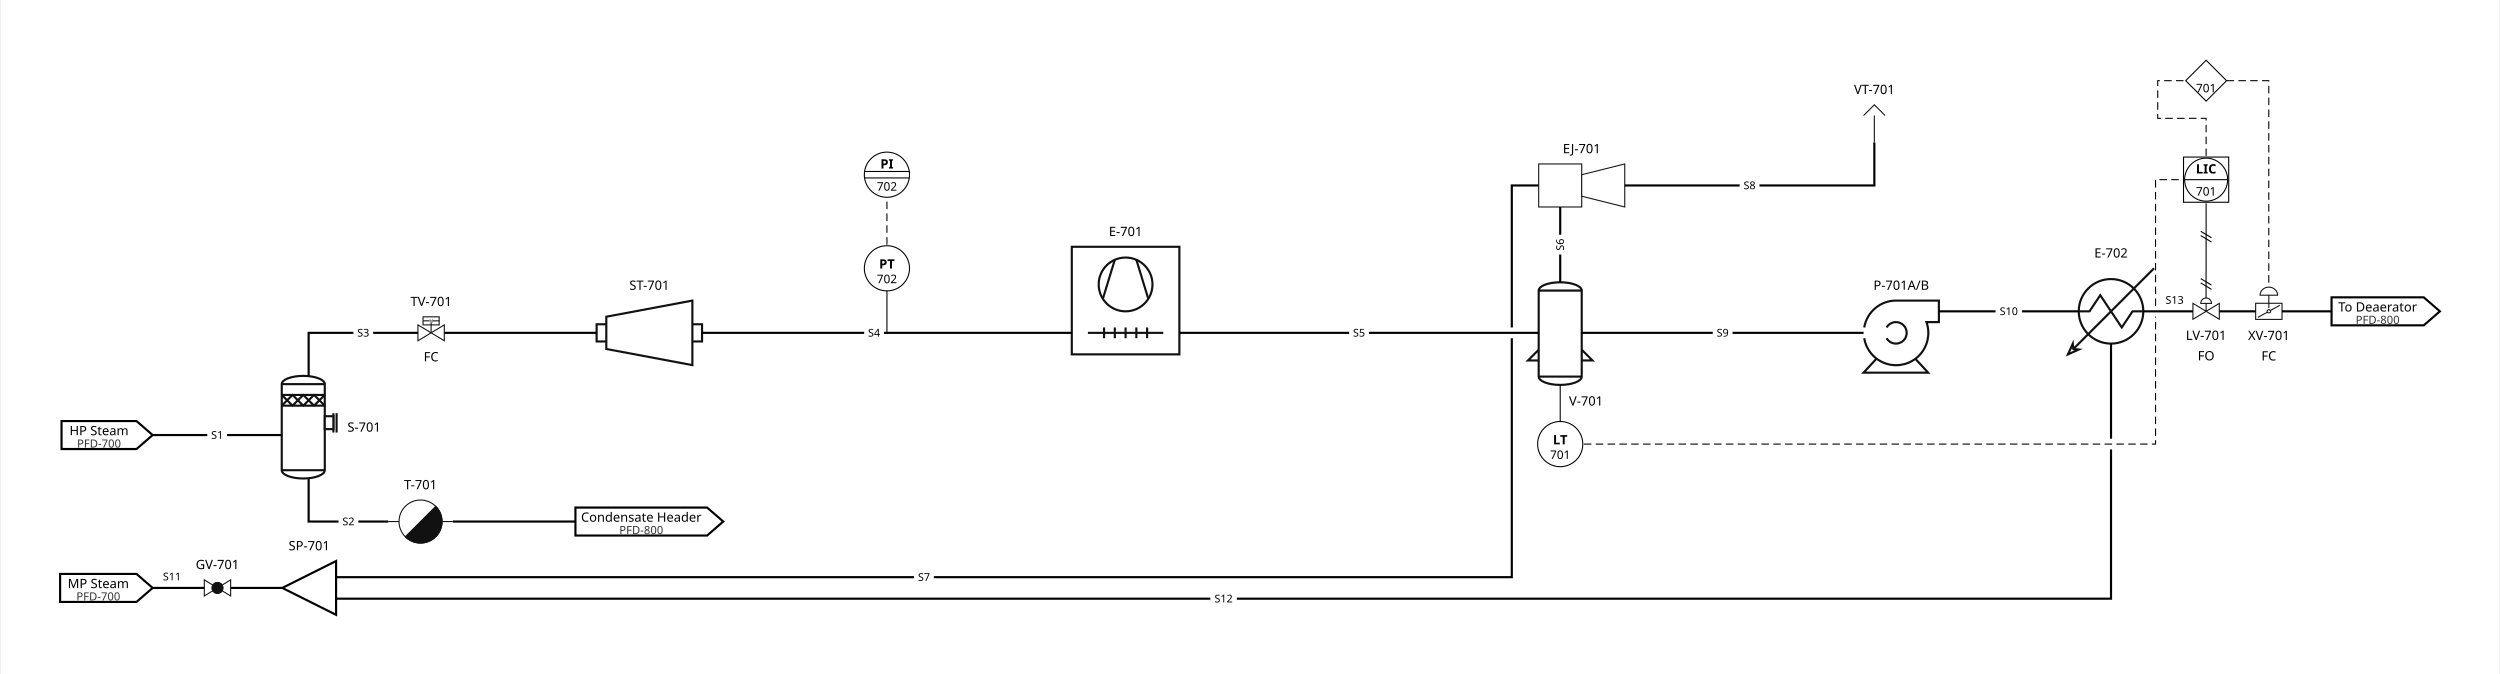
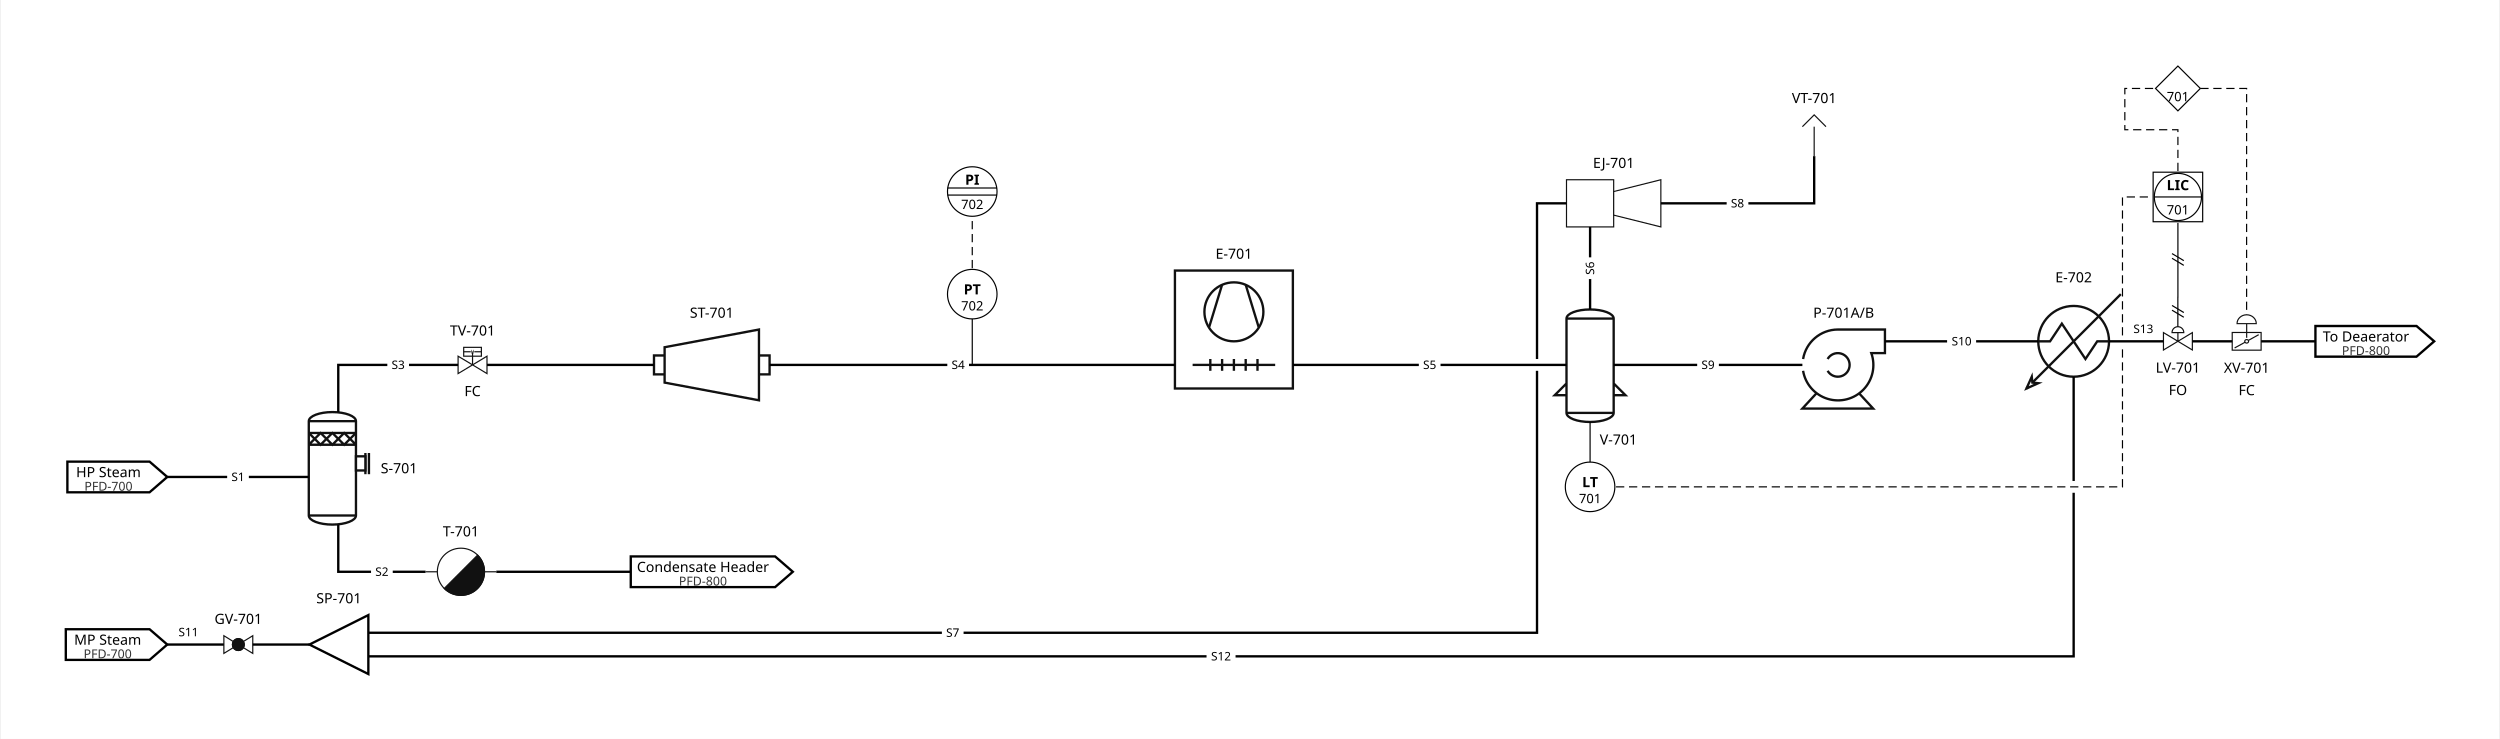
- <svg xmlns="http://www.w3.org/2000/svg" width="2322" height="626" viewBox="-5.0 69.6 2322.1 626.5">
-   <rect x="-5.0" y="69.6" width="2322.1" height="626.5" fill="white" />
+ <svg xmlns="http://www.w3.org/2000/svg" width="2118" height="626" viewBox="-5.0 69.6 2118.1 626.5">
+   <rect x="-5.0" y="69.6" width="2118.1" height="626.5" fill="white" />
  <defs>
    <symbol id="sym_ejector" viewBox="0 0 80.0 40.0" overflow="visible">
      <rect x="0.0" y="0.0" width="40.0" height="40.0" fill="white" stroke="#111" stroke-width="1" />
      <path d="M 40.0 10.0 L 80.0 0.0 L 80.0 40.0 L 40.0 30.0 Z" fill="white" stroke="#111" stroke-width="1" />
    </symbol>
    <symbol id="sym_fitting_steam_trap" viewBox="0 0 60.0 40.0" overflow="visible">
      <path d="M 0 20 L 10 20 M 50 20 L 60 20" fill="none" stroke="#111" stroke-width="1" />
      <circle cx="30" cy="20" r="20" fill="white" stroke="#111" stroke-width="1" />
      <path d="M 15.858 34.142 A 20 20 0 0 0 44.142 34.142 A 20 20 0 0 0 44.142 5.858 Z" fill="#111" stroke="#111" stroke-width="1" />
    </symbol>
    <symbol id="sym_heater" viewBox="0 0 80.0 80.0" overflow="visible">
      <ellipse cx="40.0" cy="40.0" rx="30.0" ry="30.0" fill="white" stroke="#111" stroke-width="2.0" />
      <path d="M 10.0 40.0 L 20.0 40.0 L 30.0 25.0 L 50.0 55.0 L 60.0 40.0 L 70.0 40.0 M 80.0 0.0 L 0.0 80.0" fill="none" stroke="#111" stroke-width="2.0" />
      <path d="M 4.5 70.0 L 0.0 80.0 L 10.0 75.5 L 5.0 75.0 Z" fill="white" stroke="#111" stroke-width="2.0" />
    </symbol>
    <symbol id="sym_hex_air_cooled" viewBox="0 0 100.0 100.0" overflow="visible">
      <rect x="0.0" y="0.0" width="100.0" height="100.0" fill="white" stroke="#111" stroke-width="2.0" />
      <path d="M 40.0 75.0 L 40.0 85.0 M 60.0 75.0 L 60.0 85.0 M 70.0 75.0 L 70.0 85.0 M 50.0 75.0 L 50.0 85.0 M 30.0 75.0 L 30.0 85.0 M 15.0 80.0 L 85.0 80.0 M 60.0 12.0 L 71.0 48.0 M 40.0 12.0 L 29.0 48.0" fill="none" stroke="#111" stroke-width="2.0" />
      <ellipse cx="50.0" cy="35.0" rx="25.0" ry="25.0" fill="none" stroke="#111" stroke-width="2.0" />
    </symbol>
    <symbol id="sym_instrument" viewBox="0 0 44.0 44.0" overflow="visible">
      <circle cx="22" cy="22" r="21" fill="white" stroke="black" stroke-width="1" />
    </symbol>
    <symbol id="sym_instrument_aux" viewBox="0 0 44.0 44.0" overflow="visible">
      <circle cx="22" cy="22" r="21" fill="white" stroke="black" stroke-width="1" />
      <line x1="1" y1="19" x2="43" y2="19" stroke="black" stroke-width="1" />
      <line x1="1" y1="25" x2="43" y2="25" stroke="black" stroke-width="1" />
    </symbol>
    <symbol id="sym_instrument_interlock" viewBox="0 0 40.0 40.0" overflow="visible">
      <polygon points="20,1 39,20 20,39 1,20" fill="white" stroke="black" stroke-width="1" />
    </symbol>
    <symbol id="sym_instrument_shared" viewBox="0 0 44.0 44.0" overflow="visible">
      <rect x="1" y="1" width="42" height="42" fill="white" stroke="black" stroke-width="1" />
      <circle cx="22" cy="22" r="20" fill="none" stroke="black" stroke-width="1" />
      <line x1="2" y1="22" x2="42" y2="22" stroke="black" stroke-width="1" />
    </symbol>
    <symbol id="sym_pump" viewBox="0 0 70.0 67.0" overflow="visible">
      <path d="M 12.0 54.0 L 0.0 67.0 L 60.0 67.0 L 48.0 54.0" fill="white" stroke="#111" stroke-width="2.0" />
      <path d="M 0.6 25.0 A 30.0 30.0 0.0 0 1 30.0 0.0 L 70.0 0.0 L 70.0 20.0 L 58.45 20.0 A 30.0 30.0 0.0 0 1 51.859 50.83 A 30.0 30.0 0.0 0 1 21.341 58.742 A 30.0 30.0 0.0 0 1 0.6 35.0" fill="white" stroke="#111" stroke-width="2.0" />
      <path d="M 21.4 25.0 A 10.0 10.0 0.0 1 1 21.4 35.0" fill="none" stroke="#111" stroke-width="2.0" />
    </symbol>
    <symbol id="sym_separator_knockout" viewBox="0 0 51.0 95.4" overflow="visible">
      <path d="M 40.0 7.69 L 40.0 87.69 A 20.0 7.692 0.0 0 1 20.0 95.382 A 20.0 7.692 0.0 0 1 0.0 87.69 L 0.0 7.69 A 20.0 7.692 0.0 0 1 20.0 -0.002 A 20.0 7.692 0.0 0 1 40.0 7.69 Z" fill="white" stroke="#111" stroke-width="2.0" />
      <path d="M 0.0 7.69 L 40.0 7.69 M 0.0 87.69 L 40.0 87.69 M 0.0 17.69 L 40.0 17.69 M 0.0 27.69 L 40.0 27.69 M 0.0 17.69 L 10.0 27.69 L 20.0 17.69 L 30.0 27.69 L 40.0 17.69 M 48.0 34.69 L 48.0 52.69 M 51.0 34.69 L 51.0 52.69 M 0.0 27.69 L 10.0 17.69 L 20.0 27.69 L 30.0 17.69 L 40.0 27.69" fill="none" stroke="#111" stroke-width="2.0" />
      <rect x="40.0" y="37.5" width="8.0" height="12.0" fill="white" stroke="#111" stroke-width="2.0" />
    </symbol>
    <symbol id="sym_splitter" viewBox="0 0 50.0 50.0" overflow="visible">
      <polygon points="0,25 50,0 50,50" fill="none" stroke="black" stroke-width="2" />
    </symbol>
    <symbol id="sym_turbine" viewBox="0 0 98.0 60.0" overflow="visible">
      <path d="M 0.0 22.0 L 9.0 22.0 L 9.0 15.0 L 89.0 0.0 L 89.0 22.0 L 98.0 22.0 L 98.0 38.0 L 89.0 38.0 L 89.0 60.0 L 9.0 45.0 L 9.0 38.0 L 0.0 38.0 Z M 9.0 22.0 L 9.0 38.0 M 89.0 22.0 L 89.0 38.0" fill="white" stroke="#111" stroke-width="2.0" />
    </symbol>
    <symbol id="sym_valve_butterfly_pneumatic" viewBox="0 0 24.5 30.0" overflow="visible">
      <rect x="0" y="15" width="24.5" height="15" fill="white" stroke="#111" stroke-width="1" />
      <path d="M 12.25 7.5 L 12.25 19.5 M 4.083 7.5 A 8.167 7.5 0 0 1 12.25 0 A 8.167 7.5 0 0 1 20.417 7.5 Z M 2.042 28.125 L 22.458 16.875" fill="white" stroke="#111" stroke-width="1" />
      <ellipse cx="12.25" cy="22.5" rx="1.633" ry="1.5" fill="white" stroke="#111" stroke-width="1" />
    </symbol>
    <symbol id="sym_valve_control" viewBox="0 0 24.5 19.8" overflow="visible">
      <g transform="scale(0.25)">
        <path d="M 0.0 79.0 L 0.0 20.0 L 98.0 79.0 L 98.0 20.0 Z M 29.0 20.0 A 20.0 20.0 0.0 0 1 49.0 0.0 A 20.0 20.0 0.0 0 1 69.0 20.0 Z M 49.0 20.0 L 49.0 49.0" fill="white" stroke="#111" stroke-width="4" />
      </g>
    </symbol>
    <symbol id="sym_valve_globe" viewBox="0 0 24.5 15.0" overflow="visible">
      <g transform="scale(0.25)">
        <path d="M 0.0 0.0 L 31.9 19.7 A 20.0 20.0 0.0 0 1 66.2 19.7 L 98.0 0.0 L 98.0 60.0 L 66.2 40.5 A 20.0 20.0 0.0 0 1 31.9 40.5 L 0.0 60.0 Z" fill="white" stroke="#111" stroke-width="4" />
        <path d="M 31.9 40.5 A 20.0 20.0 0.0 0 1 31.9 19.7 M 66.2 19.7 A 20.0 20.0 0.0 0 1 66.2 40.5" fill="none" stroke="#111" stroke-width="4" />
        <path d="M 31.9 19.7 A 20.0 20.0 0.0 0 1 66.2 19.7 A 20.0 20.0 0.0 0 1 66.2 40.5 A 20.0 20.0 0.0 0 1 31.9 40.5 A 20.0 20.0 0.0 0 1 31.9 19.7 Z" fill="#111" stroke="#111" stroke-width="4" />
      </g>
    </symbol>
    <symbol id="sym_valve_hydraulic" viewBox="0 0 24.5 22.2" overflow="visible">
      <g transform="scale(0.25)">
        <path d="M 0.0 89.0 L 0.0 30.0 L 98.0 89.0 L 98.0 30.0 Z" fill="white" stroke="#111" stroke-width="4" />
        <rect x="19.0" y="0.0" width="60.0" height="30.0" fill="white" stroke="#111" stroke-width="4" />
        <path d="M 49.0 15.0 L 49.0 59.0 M 19.0 15.0 L 79.0 15.0" fill="none" stroke="#111" stroke-width="4" />
        <text x="49.0" y="21.4" font-family="sans-serif" font-size="18.0" text-anchor="middle" fill="white" stroke="white" stroke-width="2.25" stroke-linejoin="round">H</text>
        <text x="49.0" y="21.4" font-family="sans-serif" font-size="18.0" text-anchor="middle" fill="#111">H</text>
      </g>
    </symbol>
    <symbol id="sym_vent" viewBox="0 0 20.0 35.0" overflow="visible">
      <g transform="scale(0.25)">
        <path d="M 40.0 40.0 L 40.0 140.0 M 0.0 40.0 L 40.0 0.0 L 80.0 40.0" fill="none" stroke="#111" stroke-width="4" />
      </g>
    </symbol>
    <symbol id="sym_vessel_dished" viewBox="0 0 60.0 95.4" overflow="visible">
      <path d="M 50.0 7.69 L 50.0 87.69 A 20.0 7.692 0.0 0 1 30.0 95.382 A 20.0 7.692 0.0 0 1 10.0 87.69 L 10.0 7.69 A 20.0 7.692 0.0 0 1 30.0 -0.002 A 20.0 7.692 0.0 0 1 50.0 7.69 Z M 10.0 7.69 L 50.0 7.69 M 10.0 87.69 L 50.0 87.69 M 50.0 62.69 L 60.0 72.69 L 50.0 72.69 Z M 10.0 62.69 L 0.0 72.69 L 10.0 72.69 Z" fill="white" stroke="#111" stroke-width="2.0" />
    </symbol>
  </defs>
  <g id="units">
    <polygon points="51.332,461.0 121.016,461.0 136.016,474.0 121.016,487.0 51.332,487.0" fill="transparent" stroke="black" stroke-width="2" />
    <text x="86.174" y="470.0" font-family="sans-serif" font-size="12" text-anchor="middle" dominant-baseline="middle">HP Steam</text>
    <text x="86.174" y="482.0" font-family="sans-serif" font-size="10.5" text-anchor="middle" dominant-baseline="middle" fill="#333">PFD-700</text>
    <use href="#sym_separator_knockout" x="256.02" y="419" width="51.0" height="95.4" />
    <use href="#sym_valve_globe" x="184.02" y="608.6" width="24.5" height="15.0" />
    <use href="#sym_fitting_steam_trap" x="355.02" y="534.4" width="60.0" height="40.0" />
    <polygon points="529.016,541.4 651.404,541.4 666.404,554.4 651.404,567.4 529.016,567.4" fill="transparent" stroke="black" stroke-width="2" />
    <text x="590.21" y="550.4" font-family="sans-serif" font-size="12" text-anchor="middle" dominant-baseline="middle">Condensate Header</text>
    <text x="590.21" y="562.4" font-family="sans-serif" font-size="10.5" text-anchor="middle" dominant-baseline="middle" fill="#333">PFD-800</text>
    <use href="#sym_valve_hydraulic" x="382.61" y="364.1" width="24.5" height="22.2" />
    <use href="#sym_turbine" x="548.71" y="349" width="98.0" height="60.0" />
    <use href="#sym_hex_air_cooled" x="990.4" y="299" width="100.0" height="100.0" />
-     <use href="#sym_ejector" x="1424.4" y="222" width="80.0" height="40.0" />
-     <use href="#sym_vessel_dished" x="1414.4" y="332" width="60.0" height="95.4" />
+     <use href="#sym_ejector" x="1322.4" y="222" width="80.0" height="40.0" />
+     <use href="#sym_vessel_dished" x="1312.4" y="332" width="60.0" height="95.4" />
    <use href="#sym_splitter" x="256.52" y="591.1" width="50.0" height="50.0" />
-     <use href="#sym_vent" x="1726.4" y="167" width="20.0" height="35.0" />
-     <use href="#sym_pump" x="1726.4" y="349" width="70.0" height="67.0" />
-     <use href="#sym_heater" x="1916.4" y="319" width="80.0" height="80.0" />
+     <use href="#sym_vent" x="1522.4" y="167" width="20.0" height="35.0" />
+     <use href="#sym_pump" x="1522.4" y="349" width="70.0" height="67.0" />
+     <use href="#sym_heater" x="1712.4" y="319" width="80.0" height="80.0" />
    <polygon points="50.0,603.1 121.016,603.1 136.016,616.1 121.016,629.1 50.0,629.1" fill="transparent" stroke="black" stroke-width="2" />
    <text x="85.508" y="612.1" font-family="sans-serif" font-size="12" text-anchor="middle" dominant-baseline="middle">MP Steam</text>
    <text x="85.508" y="624.1" font-family="sans-serif" font-size="10.5" text-anchor="middle" dominant-baseline="middle" fill="#333">PFD-700</text>
-     <use href="#sym_valve_control" x="2032.55" y="346.6" width="24.5" height="19.8" />
-     <use href="#sym_valve_butterfly_pneumatic" x="2090.85" y="336.5" width="24.5" height="30.0" />
-     <polygon points="2161.404,346.0 2247.096,346.0 2262.096,359.0 2247.096,372.0 2161.404,372.0" fill="transparent" stroke="black" stroke-width="2" />
-     <text x="2204.25" y="355.0" font-family="sans-serif" font-size="12" text-anchor="middle" dominant-baseline="middle">To Deaerator</text>
-     <text x="2204.25" y="367.0" font-family="sans-serif" font-size="10.5" text-anchor="middle" dominant-baseline="middle" fill="#333">PFD-800</text>
+     <use href="#sym_valve_control" x="1828.55" y="346.6" width="24.5" height="19.8" />
+     <use href="#sym_valve_butterfly_pneumatic" x="1886.85" y="336.5" width="24.5" height="30.0" />
+     <polygon points="1957.404,346.0 2043.096,346.0 2058.096,359.0 2043.096,372.0 1957.404,372.0" fill="transparent" stroke="black" stroke-width="2" />
+     <text x="2000.25" y="355.0" font-family="sans-serif" font-size="12" text-anchor="middle" dominant-baseline="middle">To Deaerator</text>
+     <text x="2000.25" y="367.0" font-family="sans-serif" font-size="10.5" text-anchor="middle" dominant-baseline="middle" fill="#333">PFD-800</text>
  </g>
  <g id="streams">
    <path d="M 136.016,474.0 L 256.016,474.0" fill="none" stroke="black" stroke-width="2" />
    <path d="M 281.016,514.4 L 281.016,554.4 L 355.016,554.4" fill="none" stroke="black" stroke-width="2" />
    <path d="M 415.016,554.4 L 529.016,554.4" fill="none" stroke="black" stroke-width="2" />
    <path d="M 281.016,419.0 L 281.016,379.0 L 382.613,379.0" fill="none" stroke="black" stroke-width="2" />
    <path d="M 407.113,379.0 L 548.71,379.0" fill="none" stroke="black" stroke-width="2" />
    <path d="M 646.71,379.0 L 990.404,379.0" fill="none" stroke="black" stroke-width="2" />
-     <path d="M 1090.404,379.0 L 1424.404,379.0" fill="none" stroke="black" stroke-width="2" />
-     <path d="M 1444.404,332.0 L 1444.404,262.0" fill="none" stroke="black" stroke-width="2" />
-     <path d="M 306.516,606.1 L 1399.404,606.1 L 1399.404,384 M 1399.404,374 L 1399.404,242.0 L 1424.404,242.0" fill="none" stroke="black" stroke-width="2" />
-     <path d="M 1504.404,242.0 L 1736.404,242.0 L 1736.404,202.0" fill="none" stroke="black" stroke-width="2" />
-     <path d="M 1464.404,379.0 L 1726.404,379.0" fill="none" stroke="black" stroke-width="2" />
-     <path d="M 1796.404,359.0 L 1926.304,359.0" fill="none" stroke="black" stroke-width="2" />
+     <path d="M 1090.404,379.0 L 1322.404,379.0" fill="none" stroke="black" stroke-width="2" />
+     <path d="M 1342.404,332.0 L 1342.404,262.0" fill="none" stroke="black" stroke-width="2" />
+     <path d="M 306.516,606.1 L 1297.404,606.1 L 1297.404,384 M 1297.404,374 L 1297.404,242.0 L 1322.404,242.0" fill="none" stroke="black" stroke-width="2" />
+     <path d="M 1402.404,242.0 L 1532.404,242.0 L 1532.404,202.0" fill="none" stroke="black" stroke-width="2" />
+     <path d="M 1362.404,379.0 L 1522.404,379.0" fill="none" stroke="black" stroke-width="2" />
+     <path d="M 1592.404,359.0 L 1722.304,359.0" fill="none" stroke="black" stroke-width="2" />
    <path d="M 136.016,616.1 L 184.016,616.1" fill="none" stroke="black" stroke-width="2" />
    <path d="M 208.516,616.1 L 256.516,616.1" fill="none" stroke="black" stroke-width="2" />
-     <path d="M 306.516,626.1 L 1956.404,626.1 L 1956.404,487.4 M 1956.404,477.4 L 1956.404,389.1" fill="none" stroke="black" stroke-width="2" />
-     <path d="M 1986.504,359.0 L 2032.554,359.0" fill="none" stroke="black" stroke-width="2" />
-     <path d="M 2057.054,359.0 L 2090.854,359.0" fill="none" stroke="black" stroke-width="2" />
-     <path d="M 2115.354,359.0 L 2161.404,359.0" fill="none" stroke="black" stroke-width="2" />
-     <path d="M 1466.404,482.4 L 1997.804,482.4 L 1997.804,364 M 1997.804,354 L 1997.804,236.6 L 2022.804,236.6" fill="none" stroke="black" stroke-width="1" stroke-dasharray="7,4" />
-     <path d="M 2044.804,258.6 L 2044.804,321.6 L 2044.754,321.6 L 2044.754,346.6" fill="none" stroke="black" stroke-width="1" />
-     <line x1="2039.8" y1="284.6" x2="2049.8" y2="290.6" stroke="black" stroke-width="1" />
-     <line x1="2039.8" y1="288.6" x2="2049.8" y2="294.6" stroke="black" stroke-width="1" />
-     <line x1="2039.8" y1="328.6" x2="2049.8" y2="334.6" stroke="black" stroke-width="1" />
-     <line x1="2039.8" y1="332.6" x2="2049.8" y2="338.6" stroke="black" stroke-width="1" />
-     <path d="M 2044.804,214.6 L 2044.804,179.6 L 1999.804,179.6 L 1999.804,144.6 L 2025.804,144.6" fill="none" stroke="black" stroke-width="1" stroke-dasharray="7,4" />
-     <path d="M 2063.804,144.6 L 2103.054,144.6 L 2103.054,336.5" fill="none" stroke="black" stroke-width="1" stroke-dasharray="7,4" />
+     <path d="M 306.516,626.1 L 1752.404,626.1 L 1752.404,487.4 M 1752.404,477.4 L 1752.404,389.1" fill="none" stroke="black" stroke-width="2" />
+     <path d="M 1782.504,359.0 L 1828.554,359.0" fill="none" stroke="black" stroke-width="2" />
+     <path d="M 1853.054,359.0 L 1886.854,359.0" fill="none" stroke="black" stroke-width="2" />
+     <path d="M 1911.354,359.0 L 1957.404,359.0" fill="none" stroke="black" stroke-width="2" />
+     <path d="M 1364.404,482.4 L 1793.804,482.4 L 1793.804,364 M 1793.804,354 L 1793.804,236.6 L 1818.804,236.6" fill="none" stroke="black" stroke-width="1" stroke-dasharray="7,4" />
+     <path d="M 1840.804,258.6 L 1840.804,321.6 L 1840.754,321.6 L 1840.754,346.6" fill="none" stroke="black" stroke-width="1" />
+     <line x1="1835.8" y1="284.6" x2="1845.8" y2="290.6" stroke="black" stroke-width="1" />
+     <line x1="1835.8" y1="288.6" x2="1845.8" y2="294.6" stroke="black" stroke-width="1" />
+     <line x1="1835.8" y1="328.6" x2="1845.8" y2="334.6" stroke="black" stroke-width="1" />
+     <line x1="1835.8" y1="332.6" x2="1845.8" y2="338.6" stroke="black" stroke-width="1" />
+     <path d="M 1840.804,214.6 L 1840.804,179.6 L 1795.804,179.6 L 1795.804,144.6 L 1821.804,144.6" fill="none" stroke="black" stroke-width="1" stroke-dasharray="7,4" />
+     <path d="M 1859.804,144.6 L 1899.054,144.6 L 1899.054,336.5" fill="none" stroke="black" stroke-width="1" stroke-dasharray="7,4" />
    <path d="M 818.557,297.0 L 818.557,254.0" fill="none" stroke="black" stroke-width="1" stroke-dasharray="7,4" />
    <rect x="186.8" y="467.5" width="18.4" height="13.0" fill="white" />
    <text x="196.0" y="474.0" font-family="sans-serif" font-size="10" text-anchor="middle" dominant-baseline="middle" fill="black">S1</text>
    <rect x="308.8" y="547.9" width="18.4" height="13.0" fill="white" />
    <text x="318.0" y="554.4" font-family="sans-serif" font-size="10" text-anchor="middle" dominant-baseline="middle" fill="black">S2</text>
    <rect x="322.6" y="372.5" width="18.4" height="13.0" fill="white" />
    <text x="331.8" y="379.0" font-family="sans-serif" font-size="10" text-anchor="middle" dominant-baseline="middle" fill="black">S3</text>
    <rect x="797.4" y="372.5" width="18.4" height="13.0" fill="white" />
    <text x="806.6" y="379.0" font-family="sans-serif" font-size="10" text-anchor="middle" dominant-baseline="middle" fill="black">S4</text>
-     <rect x="1248.2" y="372.5" width="18.4" height="13.0" fill="white" />
-     <text x="1257.4" y="379.0" font-family="sans-serif" font-size="10" text-anchor="middle" dominant-baseline="middle" fill="black">S5</text>
-     <rect x="1437.9" y="287.8" width="13.0" height="18.4" fill="white" />
-     <text x="1444.4" y="297.0" font-family="sans-serif" font-size="10" text-anchor="middle" dominant-baseline="middle" fill="black" transform="rotate(-90, 1444.4, 297.0)">S6</text>
-     <rect x="843.8" y="599.6" width="18.4" height="13.0" fill="white" />
-     <text x="853.0" y="606.1" font-family="sans-serif" font-size="10" text-anchor="middle" dominant-baseline="middle" fill="black">S7</text>
-     <rect x="1611.2" y="235.5" width="18.4" height="13.0" fill="white" />
-     <text x="1620.4" y="242.0" font-family="sans-serif" font-size="10" text-anchor="middle" dominant-baseline="middle" fill="black">S8</text>
-     <rect x="1586.2" y="372.5" width="18.4" height="13.0" fill="white" />
-     <text x="1595.4" y="379.0" font-family="sans-serif" font-size="10" text-anchor="middle" dominant-baseline="middle" fill="black">S9</text>
-     <rect x="1849.1" y="352.5" width="24.6" height="13.0" fill="white" />
-     <text x="1861.4" y="359.0" font-family="sans-serif" font-size="10" text-anchor="middle" dominant-baseline="middle" fill="black">S10</text>
+     <rect x="1197.2" y="372.5" width="18.4" height="13.0" fill="white" />
+     <text x="1206.4" y="379.0" font-family="sans-serif" font-size="10" text-anchor="middle" dominant-baseline="middle" fill="black">S5</text>
+     <rect x="1335.9" y="287.8" width="13.0" height="18.4" fill="white" />
+     <text x="1342.4" y="297.0" font-family="sans-serif" font-size="10" text-anchor="middle" dominant-baseline="middle" fill="black" transform="rotate(-90, 1342.4, 297.0)">S6</text>
+     <rect x="792.8" y="599.6" width="18.4" height="13.0" fill="white" />
+     <text x="802.0" y="606.1" font-family="sans-serif" font-size="10" text-anchor="middle" dominant-baseline="middle" fill="black">S7</text>
+     <rect x="1458.2" y="235.5" width="18.4" height="13.0" fill="white" />
+     <text x="1467.4" y="242.0" font-family="sans-serif" font-size="10" text-anchor="middle" dominant-baseline="middle" fill="black">S8</text>
+     <rect x="1433.2" y="372.5" width="18.4" height="13.0" fill="white" />
+     <text x="1442.4" y="379.0" font-family="sans-serif" font-size="10" text-anchor="middle" dominant-baseline="middle" fill="black">S9</text>
+     <rect x="1645.1" y="352.5" width="24.6" height="13.0" fill="white" />
+     <text x="1657.4" y="359.0" font-family="sans-serif" font-size="10" text-anchor="middle" dominant-baseline="middle" fill="black">S10</text>
    <rect x="141.7" y="599.1" width="24.6" height="13.0" fill="white" />
    <text x="154.0" y="605.6" font-family="sans-serif" font-size="10" text-anchor="middle" dominant-baseline="middle" fill="black">S11</text>
-     <rect x="1119.2" y="619.6" width="24.6" height="13.0" fill="white" />
-     <text x="1131.5" y="626.1" font-family="sans-serif" font-size="10" text-anchor="middle" dominant-baseline="middle" fill="black">S12</text>
-     <rect x="2003.2" y="342.0" width="24.6" height="13.0" fill="white" />
-     <text x="2015.5" y="348.5" font-family="sans-serif" font-size="10" text-anchor="middle" dominant-baseline="middle" fill="black">S13</text>
+     <rect x="1017.2" y="619.6" width="24.6" height="13.0" fill="white" />
+     <text x="1029.5" y="626.1" font-family="sans-serif" font-size="10" text-anchor="middle" dominant-baseline="middle" fill="black">S12</text>
+     <rect x="1799.2" y="342.0" width="24.6" height="13.0" fill="white" />
+     <text x="1811.5" y="348.5" font-family="sans-serif" font-size="10" text-anchor="middle" dominant-baseline="middle" fill="black">S13</text>
  </g>
  <g id="instrument_taps">
-     <line x1="1444.4" y1="427.4" x2="1444.4" y2="482.4" stroke="black" stroke-width="1" />
+     <line x1="1342.4" y1="427.4" x2="1342.4" y2="482.4" stroke="black" stroke-width="1" />
    <line x1="818.56" y1="379" x2="818.56" y2="319" stroke="black" stroke-width="1" />
  </g>
  <g id="instruments">
-     <use href="#sym_instrument" x="1422.4" y="460.4" width="44.0" height="44.0" />
-     <text x="1444.404" y="478.4" font-family="sans-serif" font-size="12" font-weight="bold" text-anchor="middle" dominant-baseline="middle">LT</text>
-     <text x="1444.404" y="492.4" font-family="sans-serif" font-size="11" text-anchor="middle" dominant-baseline="middle">701</text>
-     <use href="#sym_instrument_shared" x="2022.8" y="214.6" width="44.0" height="44.0" />
-     <text x="2044.804" y="226.6" font-family="sans-serif" font-size="12" font-weight="bold" text-anchor="middle" dominant-baseline="middle">LIC</text>
-     <text x="2044.804" y="247.6" font-family="sans-serif" font-size="11" text-anchor="middle" dominant-baseline="middle">701</text>
-     <use href="#sym_instrument_interlock" x="2024.8" y="124.6" width="40.0" height="40.0" />
-     <text x="2044.804" y="151.6" font-family="sans-serif" font-size="11" text-anchor="middle" dominant-baseline="middle">701</text>
+     <use href="#sym_instrument" x="1320.4" y="460.4" width="44.0" height="44.0" />
+     <text x="1342.404" y="478.4" font-family="sans-serif" font-size="12" font-weight="bold" text-anchor="middle" dominant-baseline="middle">LT</text>
+     <text x="1342.404" y="492.4" font-family="sans-serif" font-size="11" text-anchor="middle" dominant-baseline="middle">701</text>
+     <use href="#sym_instrument_shared" x="1818.8" y="214.6" width="44.0" height="44.0" />
+     <text x="1840.804" y="226.6" font-family="sans-serif" font-size="12" font-weight="bold" text-anchor="middle" dominant-baseline="middle">LIC</text>
+     <text x="1840.804" y="247.6" font-family="sans-serif" font-size="11" text-anchor="middle" dominant-baseline="middle">701</text>
+     <use href="#sym_instrument_interlock" x="1820.8" y="124.6" width="40.0" height="40.0" />
+     <text x="1840.804" y="151.6" font-family="sans-serif" font-size="11" text-anchor="middle" dominant-baseline="middle">701</text>
    <use href="#sym_instrument" x="796.56" y="297" width="44.0" height="44.0" />
    <text x="818.557" y="315.0" font-family="sans-serif" font-size="12" font-weight="bold" text-anchor="middle" dominant-baseline="middle">PT</text>
    <text x="818.557" y="329.0" font-family="sans-serif" font-size="11" text-anchor="middle" dominant-baseline="middle">702</text>
    <use href="#sym_instrument_aux" x="796.56" y="210" width="44.0" height="44.0" />
    <text x="818.557" y="222.0" font-family="sans-serif" font-size="12" font-weight="bold" text-anchor="middle" dominant-baseline="middle">PI</text>
    <text x="818.557" y="243.0" font-family="sans-serif" font-size="11" text-anchor="middle" dominant-baseline="middle">702</text>
  </g>
  <g id="unit_labels">
    <rect x="317.0" y="459.2" width="40.0" height="15.0" fill="white" />
    <text x="317.016" y="466.7" font-family="sans-serif" font-size="12" text-anchor="start" dominant-baseline="middle">S-701</text>
    <rect x="171.6" y="586.6" width="49.4" height="15.0" fill="white" />
    <text x="196.266" y="598.6" font-family="sans-serif" font-size="12" text-anchor="middle" dominant-baseline="baseline">GV-701</text>
    <rect x="365.3" y="512.4" width="39.3" height="15.0" fill="white" />
    <text x="385.016" y="524.4" font-family="sans-serif" font-size="12" text-anchor="middle" dominant-baseline="baseline">T-701</text>
    <rect x="371.2" y="342.1" width="47.3" height="15.0" fill="white" />
    <text x="394.863" y="354.1" font-family="sans-serif" font-size="12" text-anchor="middle" dominant-baseline="baseline">TV-701</text>
    <rect x="382.9" y="393.8" width="24.0" height="15.0" fill="white" />
    <text x="394.863" y="401.3" font-family="sans-serif" font-size="12" text-anchor="middle" dominant-baseline="middle">FC</text>
    <rect x="574.0" y="327.0" width="47.3" height="15.0" fill="white" />
    <text x="597.71" y="339.0" font-family="sans-serif" font-size="12" text-anchor="middle" dominant-baseline="baseline">ST-701</text>
    <rect x="1020.4" y="277.0" width="40.0" height="15.0" fill="white" />
    <text x="1040.404" y="289.0" font-family="sans-serif" font-size="12" text-anchor="middle" dominant-baseline="baseline">E-701</text>
-     <rect x="1441.4" y="200.0" width="46.0" height="15.0" fill="white" />
-     <text x="1464.404" y="212.0" font-family="sans-serif" font-size="12" text-anchor="middle" dominant-baseline="baseline">EJ-701</text>
-     <rect x="1448.4" y="434.9" width="40.0" height="15.0" fill="white" />
-     <text x="1468.404" y="442.4" font-family="sans-serif" font-size="12" text-anchor="middle" dominant-baseline="middle">V-701</text>
+     <rect x="1339.4" y="200.0" width="46.0" height="15.0" fill="white" />
+     <text x="1362.404" y="212.0" font-family="sans-serif" font-size="12" text-anchor="middle" dominant-baseline="baseline">EJ-701</text>
+     <rect x="1346.4" y="434.9" width="40.0" height="15.0" fill="white" />
+     <text x="1366.404" y="442.4" font-family="sans-serif" font-size="12" text-anchor="middle" dominant-baseline="middle">V-701</text>
    <rect x="257.5" y="569.1" width="48.0" height="15.0" fill="white" />
    <text x="281.516" y="581.1" font-family="sans-serif" font-size="12" text-anchor="middle" dominant-baseline="baseline">SP-701</text>
-     <rect x="1712.7" y="145.0" width="47.3" height="15.0" fill="white" />
-     <text x="1736.404" y="157.0" font-family="sans-serif" font-size="12" text-anchor="middle" dominant-baseline="baseline">VT-701</text>
-     <rect x="1731.7" y="327.0" width="59.4" height="15.0" fill="white" />
-     <text x="1761.404" y="339.0" font-family="sans-serif" font-size="12" text-anchor="middle" dominant-baseline="baseline">P-701A/B</text>
-     <rect x="1936.4" y="297.0" width="40.0" height="15.0" fill="white" />
-     <text x="1956.404" y="309.0" font-family="sans-serif" font-size="12" text-anchor="middle" dominant-baseline="baseline">E-702</text>
-     <rect x="2021.5" y="373.9" width="46.7" height="15.0" fill="white" />
-     <text x="2044.804" y="381.4" font-family="sans-serif" font-size="12" text-anchor="middle" dominant-baseline="middle">LV-701</text>
-     <rect x="2032.5" y="392.9" width="24.7" height="15.0" fill="white" />
-     <text x="2044.804" y="400.4" font-family="sans-serif" font-size="12" text-anchor="middle" dominant-baseline="middle">FO</text>
-     <rect x="2079.1" y="374.0" width="48.0" height="15.0" fill="white" />
-     <text x="2103.104" y="381.5" font-family="sans-serif" font-size="12" text-anchor="middle" dominant-baseline="middle">XV-701</text>
-     <rect x="2091.1" y="393.0" width="24.0" height="15.0" fill="white" />
-     <text x="2103.104" y="400.5" font-family="sans-serif" font-size="12" text-anchor="middle" dominant-baseline="middle">FC</text>
+     <rect x="1508.7" y="145.0" width="47.3" height="15.0" fill="white" />
+     <text x="1532.404" y="157.0" font-family="sans-serif" font-size="12" text-anchor="middle" dominant-baseline="baseline">VT-701</text>
+     <rect x="1527.7" y="327.0" width="59.4" height="15.0" fill="white" />
+     <text x="1557.404" y="339.0" font-family="sans-serif" font-size="12" text-anchor="middle" dominant-baseline="baseline">P-701A/B</text>
+     <rect x="1732.4" y="297.0" width="40.0" height="15.0" fill="white" />
+     <text x="1752.404" y="309.0" font-family="sans-serif" font-size="12" text-anchor="middle" dominant-baseline="baseline">E-702</text>
+     <rect x="1817.5" y="373.9" width="46.7" height="15.0" fill="white" />
+     <text x="1840.804" y="381.4" font-family="sans-serif" font-size="12" text-anchor="middle" dominant-baseline="middle">LV-701</text>
+     <rect x="1828.5" y="392.9" width="24.7" height="15.0" fill="white" />
+     <text x="1840.804" y="400.4" font-family="sans-serif" font-size="12" text-anchor="middle" dominant-baseline="middle">FO</text>
+     <rect x="1875.1" y="374.0" width="48.0" height="15.0" fill="white" />
+     <text x="1899.104" y="381.5" font-family="sans-serif" font-size="12" text-anchor="middle" dominant-baseline="middle">XV-701</text>
+     <rect x="1887.1" y="393.0" width="24.0" height="15.0" fill="white" />
+     <text x="1899.104" y="400.5" font-family="sans-serif" font-size="12" text-anchor="middle" dominant-baseline="middle">FC</text>
  </g>
</svg>
